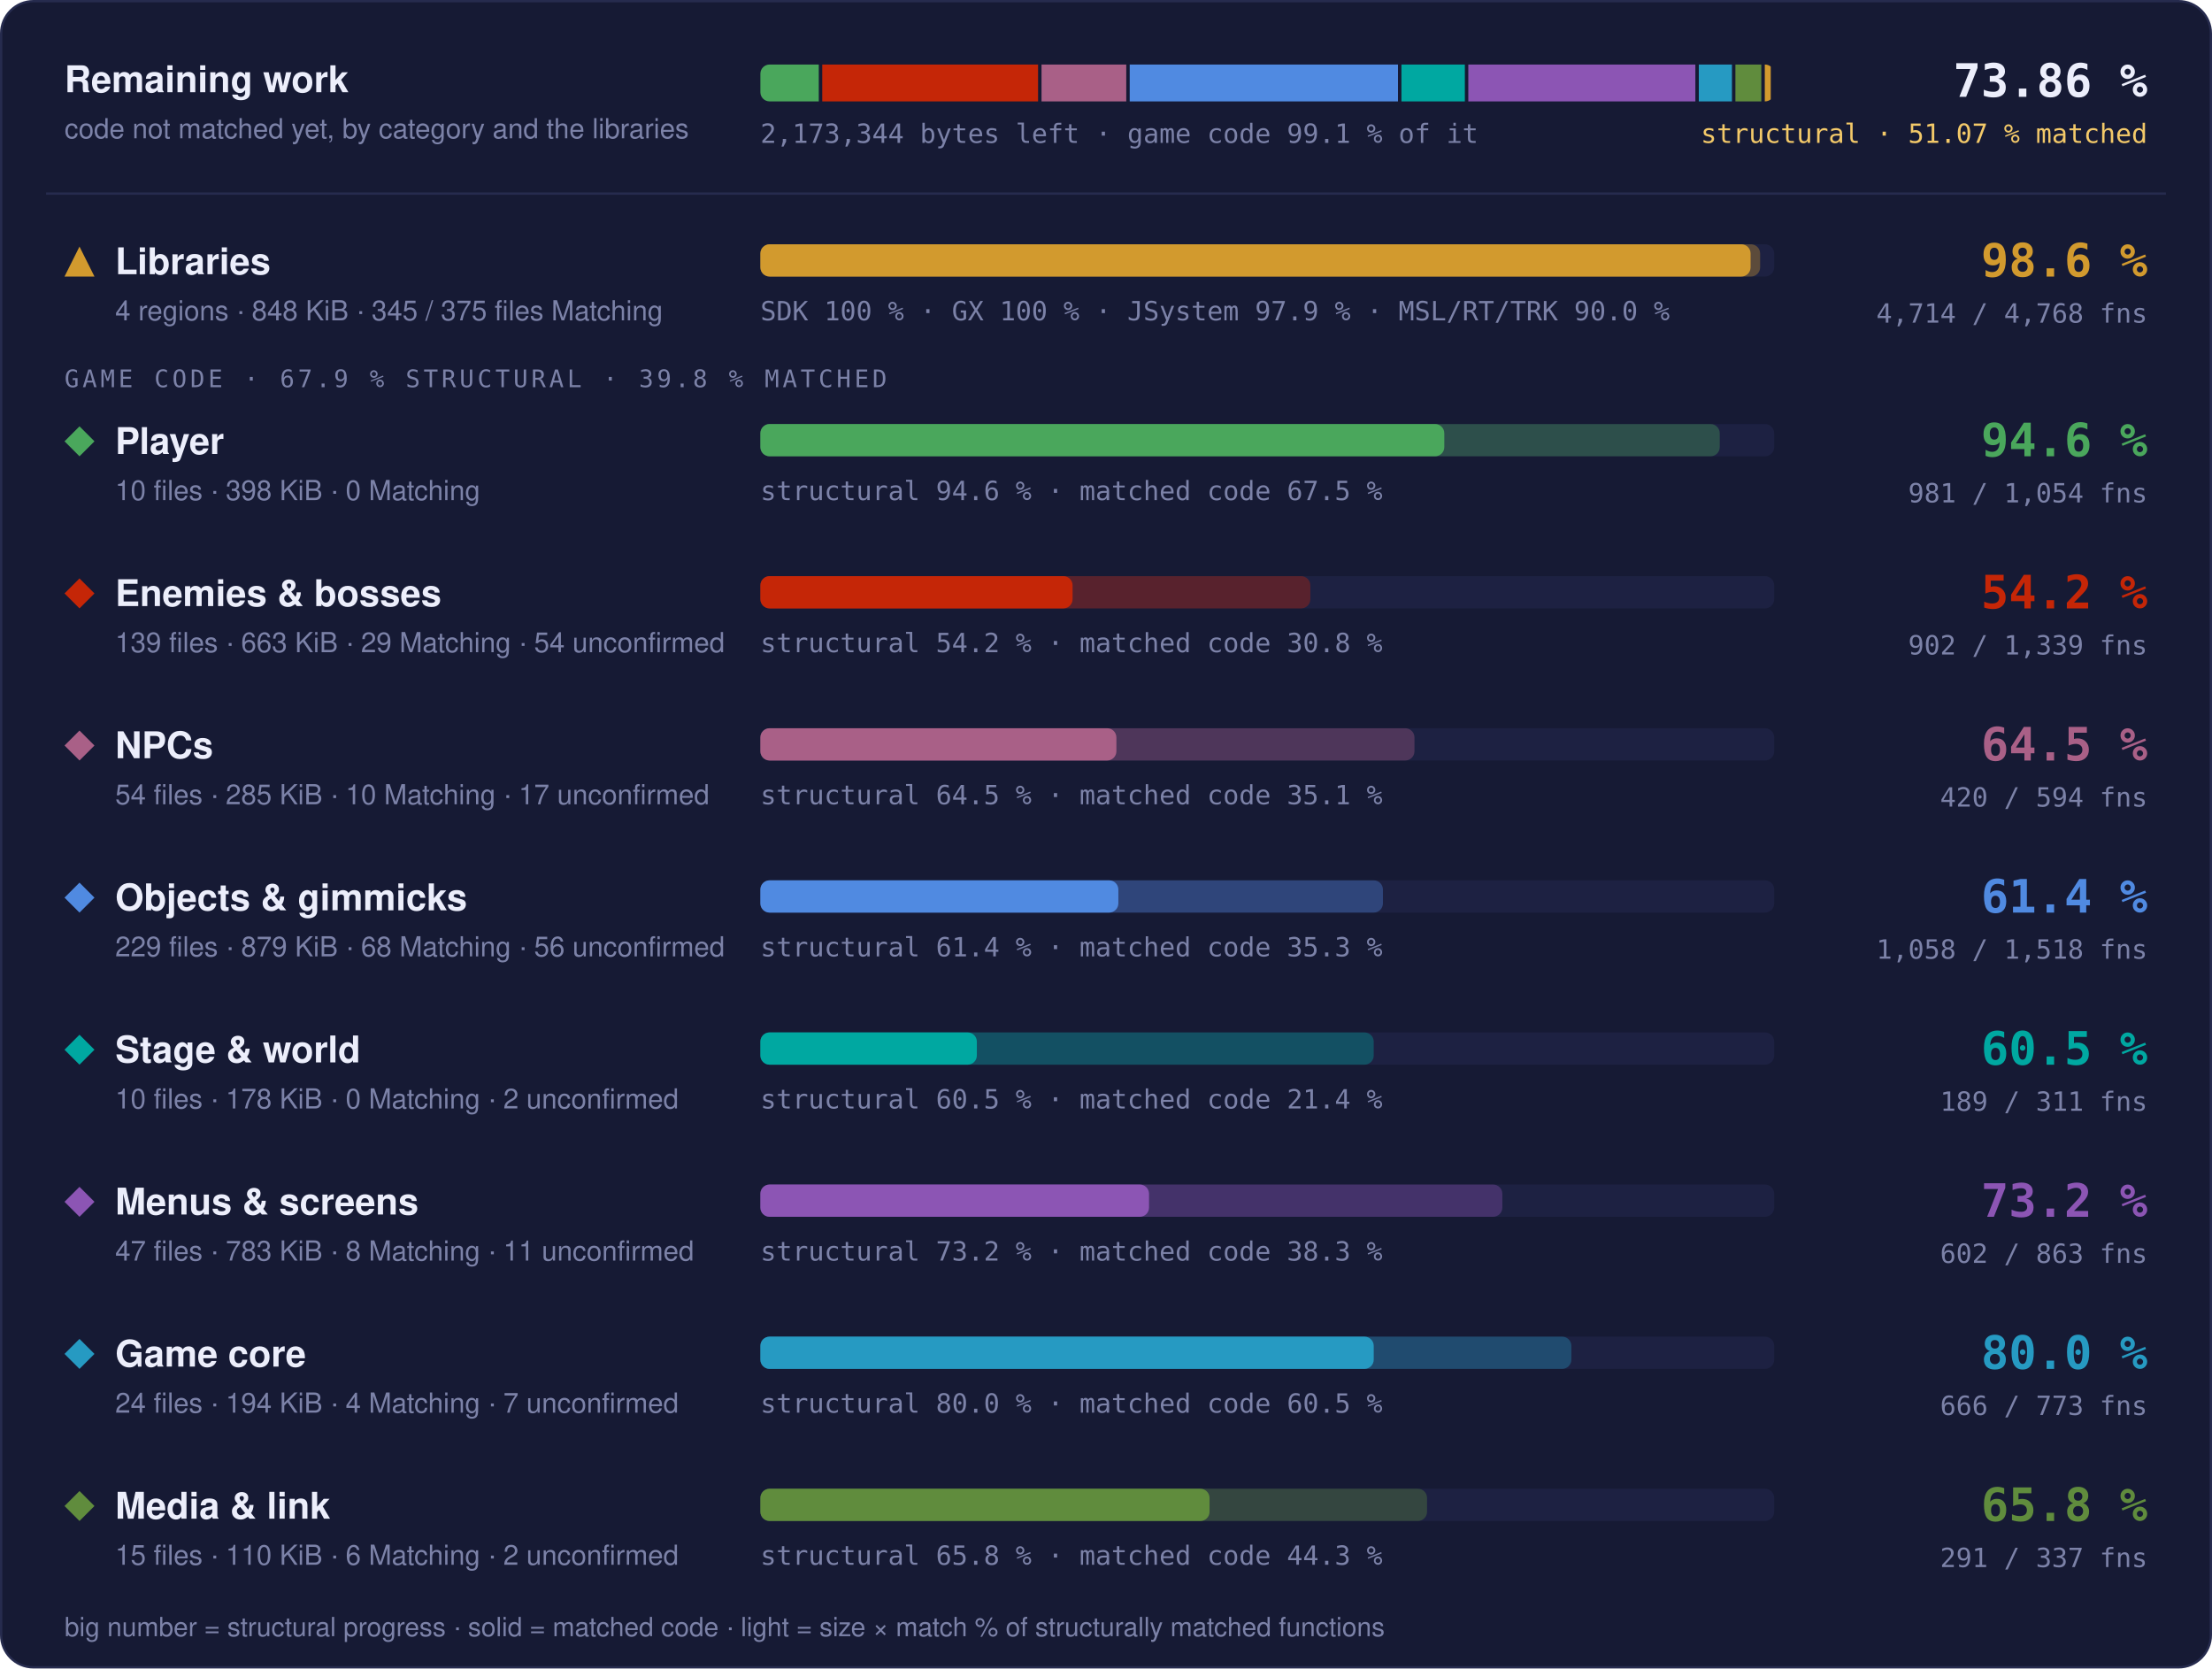
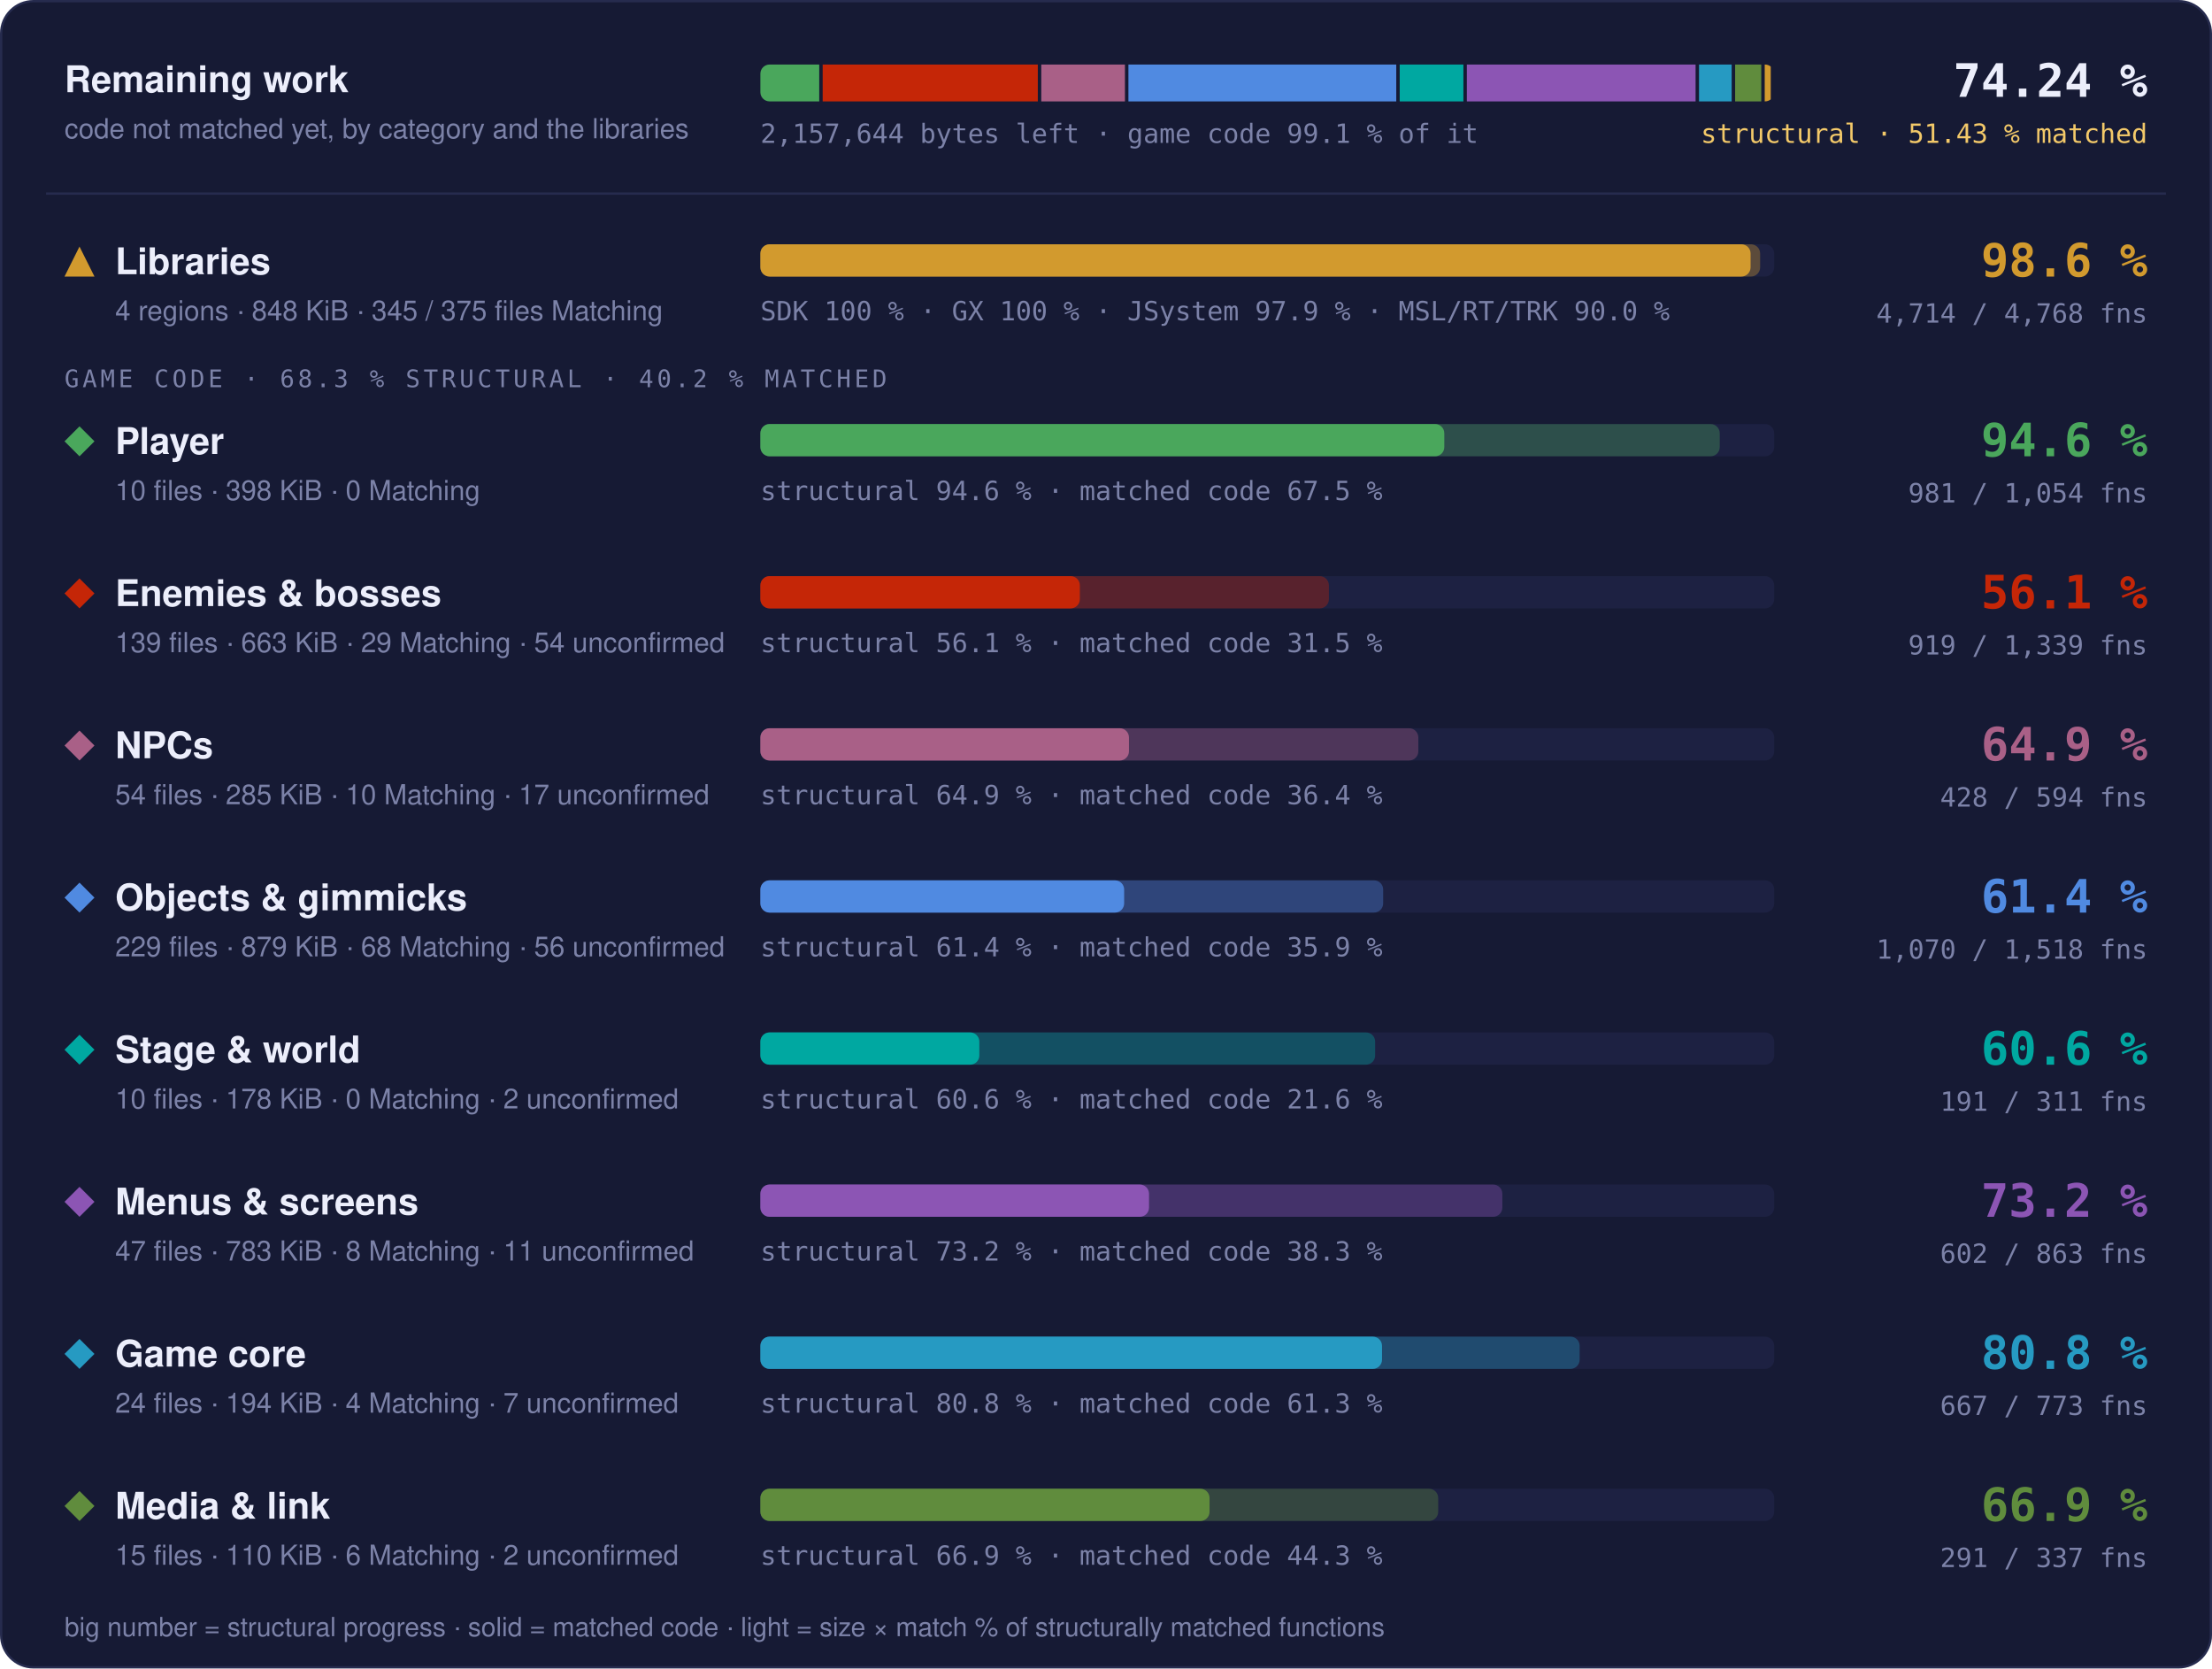
- <svg xmlns="http://www.w3.org/2000/svg" width="960" height="724" viewBox="0 0 960 724" role="img" aria-label="Progress overview: Libraries 98.6 % structural, 97.7 % matched code, 4714 of 4768 functions; Player 94.6 % structural, 67.5 % matched code, 981 of 1054 functions; Enemies &amp; bosses 54.2 % structural, 30.8 % matched code, 902 of 1339 functions; NPCs 64.5 % structural, 35.1 % matched code, 420 of 594 functions; Objects &amp; gimmicks 61.4 % structural, 35.3 % matched code, 1058 of 1518 functions; Stage &amp; world 60.5 % structural, 21.4 % matched code, 189 of 311 functions; Menus &amp; screens 73.2 % structural, 38.3 % matched code, 602 of 863 functions; Game core 80.0 % structural, 60.5 % matched code, 666 of 773 functions; Media &amp; link 65.8 % structural, 44.3 % matched code, 291 of 337 functions">
+ <svg xmlns="http://www.w3.org/2000/svg" width="960" height="724" viewBox="0 0 960 724" role="img" aria-label="Progress overview: Libraries 98.6 % structural, 97.7 % matched code, 4714 of 4768 functions; Player 94.6 % structural, 67.5 % matched code, 981 of 1054 functions; Enemies &amp; bosses 56.1 % structural, 31.5 % matched code, 919 of 1339 functions; NPCs 64.9 % structural, 36.4 % matched code, 428 of 594 functions; Objects &amp; gimmicks 61.4 % structural, 35.9 % matched code, 1070 of 1518 functions; Stage &amp; world 60.6 % structural, 21.6 % matched code, 191 of 311 functions; Menus &amp; screens 73.2 % structural, 38.3 % matched code, 602 of 863 functions; Game core 80.8 % structural, 61.3 % matched code, 667 of 773 functions; Media &amp; link 66.9 % structural, 44.3 % matched code, 291 of 337 functions">
  <style>text { font-family: -apple-system, BlinkMacSystemFont, 'Segoe UI', Helvetica, Arial, sans-serif; } .mono { font-family: ui-monospace, SFMono-Regular, 'SF Mono', Menlo, Consolas, monospace; } .grow { transform-box: fill-box; transform-origin: 0 50%; animation: grow 1.4s cubic-bezier(.2,.8,.2,1) both; } @keyframes grow { from { transform: scaleX(0); } } @media (prefers-reduced-motion: reduce) { * { animation: none !important; } }</style>
  <rect x="0.5" y="0.5" width="959" height="723" rx="14" fill="#161a34" stroke="#262b4e" />
  <text x="28" y="40" font-size="16" font-weight="700" fill="#eceefb">Remaining work</text>
  <text x="28" y="60" font-size="12" fill="#7c82a8">code not matched yet, by category and the libraries</text>
  <clipPath id="rw">
    <rect x="330" y="28" width="440" height="16" rx="4" />
  </clipPath>
  <g clip-path="url(#rw)">
-     <rect class="grow" x="330.00" y="28" width="25.35" height="16" fill="#4aa75c" />
-     <rect class="grow" x="356.85" y="28" width="93.67" height="16" fill="#c52607" />
-     <rect class="grow" x="452.02" y="28" width="36.77" height="16" fill="#a96087" />
-     <rect class="grow" x="490.29" y="28" width="116.43" height="16" fill="#508ae1" />
-     <rect class="grow" x="608.22" y="28" width="27.52" height="16" fill="#00a8a1" />
-     <rect class="grow" x="637.24" y="28" width="98.54" height="16" fill="#8c55b4" />
-     <rect class="grow" x="737.28" y="28" width="14.38" height="16" fill="#269ac2" />
-     <rect class="grow" x="753.16" y="28" width="11.24" height="16" fill="#608c3d" />
-     <rect class="grow" x="765.91" y="28" width="2.59" height="16" fill="#d29a2e" />
+     <rect class="grow" x="330.00" y="28" width="25.54" height="16" fill="#4aa75c" />
+     <rect class="grow" x="357.04" y="28" width="93.37" height="16" fill="#c52607" />
+     <rect class="grow" x="451.91" y="28" width="36.31" height="16" fill="#a96087" />
+     <rect class="grow" x="489.73" y="28" width="116.24" height="16" fill="#508ae1" />
+     <rect class="grow" x="607.47" y="28" width="27.64" height="16" fill="#00a8a1" />
+     <rect class="grow" x="636.61" y="28" width="99.27" height="16" fill="#8c55b4" />
+     <rect class="grow" x="737.37" y="28" width="14.17" height="16" fill="#269ac2" />
+     <rect class="grow" x="753.04" y="28" width="11.34" height="16" fill="#608c3d" />
+     <rect class="grow" x="765.88" y="28" width="2.62" height="16" fill="#d29a2e" />
  </g>
-   <text x="330" y="62" class="mono" font-size="11.5" fill="#7c82a8">2,173,344 bytes left · game code 99.1 % of it</text>
-   <text x="932" y="42" text-anchor="end" class="mono" font-size="20" font-weight="700" fill="#eceefb">73.86 %</text>
-   <text x="932" y="62" text-anchor="end" class="mono" font-size="11.5" fill="#f3c969">structural · 51.07 % matched</text>
+   <text x="330" y="62" class="mono" font-size="11.5" fill="#7c82a8">2,157,644 bytes left · game code 99.1 % of it</text>
+   <text x="932" y="42" text-anchor="end" class="mono" font-size="20" font-weight="700" fill="#eceefb">74.24 %</text>
+   <text x="932" y="62" text-anchor="end" class="mono" font-size="11.5" fill="#f3c969">structural · 51.43 % matched</text>
  <line x1="20" x2="940" y1="84" y2="84" stroke="#262b4e" />
  <g fill="#d29a2e">
    <path d="M34.5 107L41 120L28 120Z" />
  </g>
  <text x="50" y="119" font-size="16" font-weight="700" fill="#eceefb">Libraries</text>
  <text x="50" y="139" font-size="12" fill="#7c82a8">4 regions · 848 KiB · 345 / 375 files Matching</text>
  <rect x="330" y="106" width="440" height="14" rx="4" fill="#1d2142" />
  <rect class="grow" style="animation-delay:0.0s" x="330" y="106" width="433.89" height="14" rx="4" fill="#d29a2e" fill-opacity="0.35" />
  <rect class="grow" style="animation-delay:0.0s" x="330" y="106" width="429.75" height="14" rx="4" fill="#d29a2e" />
  <text x="330" y="139" class="mono" font-size="11.5" fill="#7c82a8">SDK 100 % · GX 100 % · JSystem 97.9 % · MSL/RT/TRK 90.0 %</text>
  <text x="932" y="120" text-anchor="end" class="mono" font-size="20" font-weight="700" fill="#d29a2e">98.6 %</text>
  <text x="932" y="140" text-anchor="end" class="mono" font-size="11.5" fill="#7c82a8">4,714 / 4,768 fns</text>
-   <text x="28" y="168" class="mono" font-size="10.5" letter-spacing="0.14em" fill="#7c82a8">GAME CODE · 67.9 % STRUCTURAL · 39.8 % MATCHED</text>
+   <text x="28" y="168" class="mono" font-size="10.5" letter-spacing="0.14em" fill="#7c82a8">GAME CODE · 68.3 % STRUCTURAL · 40.2 % MATCHED</text>
  <g fill="#4aa75c">
    <path d="M34.5 185L41 191.5L34.5 198L28 191.5Z" />
  </g>
  <text x="50" y="197" font-size="16" font-weight="700" fill="#eceefb">Player</text>
  <text x="50" y="217" font-size="12" fill="#7c82a8">10 files · 398 KiB · 0 Matching</text>
  <rect x="330" y="184" width="440" height="14" rx="4" fill="#1d2142" />
  <rect class="grow" style="animation-delay:0.1s" x="330" y="184" width="416.36" height="14" rx="4" fill="#4aa75c" fill-opacity="0.35" />
  <rect class="grow" style="animation-delay:0.1s" x="330" y="184" width="296.82" height="14" rx="4" fill="#4aa75c" />
  <text x="330" y="217" class="mono" font-size="11.5" fill="#7c82a8">structural 94.6 % · matched code 67.5 %</text>
  <text x="932" y="198" text-anchor="end" class="mono" font-size="20" font-weight="700" fill="#4aa75c">94.6 %</text>
  <text x="932" y="218" text-anchor="end" class="mono" font-size="11.5" fill="#7c82a8">981 / 1,054 fns</text>
  <g fill="#c52607">
    <path d="M34.5 251L41 257.5L34.5 264L28 257.5Z" />
  </g>
  <text x="50" y="263" font-size="16" font-weight="700" fill="#eceefb">Enemies &amp; bosses</text>
  <text x="50" y="283" font-size="12" fill="#7c82a8">139 files · 663 KiB · 29 Matching · 54 unconfirmed</text>
  <rect x="330" y="250" width="440" height="14" rx="4" fill="#1d2142" />
-   <rect class="grow" style="animation-delay:0.2s" x="330" y="250" width="238.68" height="14" rx="4" fill="#c52607" fill-opacity="0.35" />
-   <rect class="grow" style="animation-delay:0.2s" x="330" y="250" width="135.50" height="14" rx="4" fill="#c52607" />
-   <text x="330" y="283" class="mono" font-size="11.5" fill="#7c82a8">structural 54.2 % · matched code 30.8 %</text>
-   <text x="932" y="264" text-anchor="end" class="mono" font-size="20" font-weight="700" fill="#c52607">54.2 %</text>
-   <text x="932" y="284" text-anchor="end" class="mono" font-size="11.5" fill="#7c82a8">902 / 1,339 fns</text>
+   <rect class="grow" style="animation-delay:0.2s" x="330" y="250" width="246.74" height="14" rx="4" fill="#c52607" fill-opacity="0.35" />
+   <rect class="grow" style="animation-delay:0.2s" x="330" y="250" width="138.65" height="14" rx="4" fill="#c52607" />
+   <text x="330" y="283" class="mono" font-size="11.5" fill="#7c82a8">structural 56.1 % · matched code 31.5 %</text>
+   <text x="932" y="264" text-anchor="end" class="mono" font-size="20" font-weight="700" fill="#c52607">56.1 %</text>
+   <text x="932" y="284" text-anchor="end" class="mono" font-size="11.5" fill="#7c82a8">919 / 1,339 fns</text>
  <g fill="#a96087">
    <path d="M34.5 317L41 323.5L34.5 330L28 323.5Z" />
  </g>
  <text x="50" y="329" font-size="16" font-weight="700" fill="#eceefb">NPCs</text>
  <text x="50" y="349" font-size="12" fill="#7c82a8">54 files · 285 KiB · 10 Matching · 17 unconfirmed</text>
  <rect x="330" y="316" width="440" height="14" rx="4" fill="#1d2142" />
-   <rect class="grow" style="animation-delay:0.3s" x="330" y="316" width="283.87" height="14" rx="4" fill="#a96087" fill-opacity="0.35" />
-   <rect class="grow" style="animation-delay:0.3s" x="330" y="316" width="154.51" height="14" rx="4" fill="#a96087" />
-   <text x="330" y="349" class="mono" font-size="11.5" fill="#7c82a8">structural 64.5 % · matched code 35.1 %</text>
-   <text x="932" y="330" text-anchor="end" class="mono" font-size="20" font-weight="700" fill="#a96087">64.5 %</text>
-   <text x="932" y="350" text-anchor="end" class="mono" font-size="11.5" fill="#7c82a8">420 / 594 fns</text>
+   <rect class="grow" style="animation-delay:0.3s" x="330" y="316" width="285.55" height="14" rx="4" fill="#a96087" fill-opacity="0.35" />
+   <rect class="grow" style="animation-delay:0.3s" x="330" y="316" width="159.97" height="14" rx="4" fill="#a96087" />
+   <text x="330" y="349" class="mono" font-size="11.5" fill="#7c82a8">structural 64.9 % · matched code 36.4 %</text>
+   <text x="932" y="330" text-anchor="end" class="mono" font-size="20" font-weight="700" fill="#a96087">64.9 %</text>
+   <text x="932" y="350" text-anchor="end" class="mono" font-size="11.5" fill="#7c82a8">428 / 594 fns</text>
  <g fill="#508ae1">
    <path d="M34.5 383L41 389.5L34.5 396L28 389.5Z" />
  </g>
  <text x="50" y="395" font-size="16" font-weight="700" fill="#eceefb">Objects &amp; gimmicks</text>
  <text x="50" y="415" font-size="12" fill="#7c82a8">229 files · 879 KiB · 68 Matching · 56 unconfirmed</text>
  <rect x="330" y="382" width="440" height="14" rx="4" fill="#1d2142" />
-   <rect class="grow" style="animation-delay:0.4s" x="330" y="382" width="270.18" height="14" rx="4" fill="#508ae1" fill-opacity="0.35" />
-   <rect class="grow" style="animation-delay:0.4s" x="330" y="382" width="155.36" height="14" rx="4" fill="#508ae1" />
-   <text x="330" y="415" class="mono" font-size="11.5" fill="#7c82a8">structural 61.4 % · matched code 35.3 %</text>
+   <rect class="grow" style="animation-delay:0.4s" x="330" y="382" width="270.29" height="14" rx="4" fill="#508ae1" fill-opacity="0.35" />
+   <rect class="grow" style="animation-delay:0.4s" x="330" y="382" width="157.88" height="14" rx="4" fill="#508ae1" />
+   <text x="330" y="415" class="mono" font-size="11.5" fill="#7c82a8">structural 61.4 % · matched code 35.9 %</text>
  <text x="932" y="396" text-anchor="end" class="mono" font-size="20" font-weight="700" fill="#508ae1">61.4 %</text>
-   <text x="932" y="416" text-anchor="end" class="mono" font-size="11.5" fill="#7c82a8">1,058 / 1,518 fns</text>
+   <text x="932" y="416" text-anchor="end" class="mono" font-size="11.5" fill="#7c82a8">1,070 / 1,518 fns</text>
  <g fill="#00a8a1">
    <path d="M34.5 449L41 455.5L34.5 462L28 455.5Z" />
  </g>
  <text x="50" y="461" font-size="16" font-weight="700" fill="#eceefb">Stage &amp; world</text>
  <text x="50" y="481" font-size="12" fill="#7c82a8">10 files · 178 KiB · 0 Matching · 2 unconfirmed</text>
  <rect x="330" y="448" width="440" height="14" rx="4" fill="#1d2142" />
-   <rect class="grow" style="animation-delay:0.5s" x="330" y="448" width="266.19" height="14" rx="4" fill="#00a8a1" fill-opacity="0.35" />
-   <rect class="grow" style="animation-delay:0.5s" x="330" y="448" width="93.95" height="14" rx="4" fill="#00a8a1" />
-   <text x="330" y="481" class="mono" font-size="11.5" fill="#7c82a8">structural 60.5 % · matched code 21.4 %</text>
-   <text x="932" y="462" text-anchor="end" class="mono" font-size="20" font-weight="700" fill="#00a8a1">60.5 %</text>
-   <text x="932" y="482" text-anchor="end" class="mono" font-size="11.5" fill="#7c82a8">189 / 311 fns</text>
+   <rect class="grow" style="animation-delay:0.5s" x="330" y="448" width="266.81" height="14" rx="4" fill="#00a8a1" fill-opacity="0.35" />
+   <rect class="grow" style="animation-delay:0.5s" x="330" y="448" width="95.03" height="14" rx="4" fill="#00a8a1" />
+   <text x="330" y="481" class="mono" font-size="11.5" fill="#7c82a8">structural 60.6 % · matched code 21.6 %</text>
+   <text x="932" y="462" text-anchor="end" class="mono" font-size="20" font-weight="700" fill="#00a8a1">60.6 %</text>
+   <text x="932" y="482" text-anchor="end" class="mono" font-size="11.5" fill="#7c82a8">191 / 311 fns</text>
  <g fill="#8c55b4">
    <path d="M34.5 515L41 521.5L34.5 528L28 521.5Z" />
  </g>
  <text x="50" y="527" font-size="16" font-weight="700" fill="#eceefb">Menus &amp; screens</text>
  <text x="50" y="547" font-size="12" fill="#7c82a8">47 files · 783 KiB · 8 Matching · 11 unconfirmed</text>
  <rect x="330" y="514" width="440" height="14" rx="4" fill="#1d2142" />
  <rect class="grow" style="animation-delay:0.6s" x="330" y="514" width="322.00" height="14" rx="4" fill="#8c55b4" fill-opacity="0.35" />
  <rect class="grow" style="animation-delay:0.6s" x="330" y="514" width="168.67" height="14" rx="4" fill="#8c55b4" />
  <text x="330" y="547" class="mono" font-size="11.5" fill="#7c82a8">structural 73.2 % · matched code 38.3 %</text>
  <text x="932" y="528" text-anchor="end" class="mono" font-size="20" font-weight="700" fill="#8c55b4">73.2 %</text>
  <text x="932" y="548" text-anchor="end" class="mono" font-size="11.5" fill="#7c82a8">602 / 863 fns</text>
  <g fill="#269ac2">
    <path d="M34.5 581L41 587.5L34.5 594L28 587.5Z" />
  </g>
  <text x="50" y="593" font-size="16" font-weight="700" fill="#eceefb">Game core</text>
  <text x="50" y="613" font-size="12" fill="#7c82a8">24 files · 194 KiB · 4 Matching · 7 unconfirmed</text>
  <rect x="330" y="580" width="440" height="14" rx="4" fill="#1d2142" />
-   <rect class="grow" style="animation-delay:0.7s" x="330" y="580" width="351.96" height="14" rx="4" fill="#269ac2" fill-opacity="0.35" />
-   <rect class="grow" style="animation-delay:0.7s" x="330" y="580" width="266.19" height="14" rx="4" fill="#269ac2" />
-   <text x="330" y="613" class="mono" font-size="11.5" fill="#7c82a8">structural 80.0 % · matched code 60.5 %</text>
-   <text x="932" y="594" text-anchor="end" class="mono" font-size="20" font-weight="700" fill="#269ac2">80.0 %</text>
-   <text x="932" y="614" text-anchor="end" class="mono" font-size="11.5" fill="#7c82a8">666 / 773 fns</text>
+   <rect class="grow" style="animation-delay:0.7s" x="330" y="580" width="355.56" height="14" rx="4" fill="#269ac2" fill-opacity="0.35" />
+   <rect class="grow" style="animation-delay:0.7s" x="330" y="580" width="269.79" height="14" rx="4" fill="#269ac2" />
+   <text x="330" y="613" class="mono" font-size="11.5" fill="#7c82a8">structural 80.8 % · matched code 61.3 %</text>
+   <text x="932" y="594" text-anchor="end" class="mono" font-size="20" font-weight="700" fill="#269ac2">80.8 %</text>
+   <text x="932" y="614" text-anchor="end" class="mono" font-size="11.5" fill="#7c82a8">667 / 773 fns</text>
  <g fill="#608c3d">
    <path d="M34.5 647L41 653.5L34.5 660L28 653.5Z" />
  </g>
  <text x="50" y="659" font-size="16" font-weight="700" fill="#eceefb">Media &amp; link</text>
  <text x="50" y="679" font-size="12" fill="#7c82a8">15 files · 110 KiB · 6 Matching · 2 unconfirmed</text>
  <rect x="330" y="646" width="440" height="14" rx="4" fill="#1d2142" />
-   <rect class="grow" style="animation-delay:0.8s" x="330" y="646" width="289.33" height="14" rx="4" fill="#608c3d" fill-opacity="0.35" />
+   <rect class="grow" style="animation-delay:0.8s" x="330" y="646" width="294.17" height="14" rx="4" fill="#608c3d" fill-opacity="0.35" />
  <rect class="grow" style="animation-delay:0.8s" x="330" y="646" width="194.94" height="14" rx="4" fill="#608c3d" />
-   <text x="330" y="679" class="mono" font-size="11.5" fill="#7c82a8">structural 65.8 % · matched code 44.3 %</text>
-   <text x="932" y="660" text-anchor="end" class="mono" font-size="20" font-weight="700" fill="#608c3d">65.8 %</text>
+   <text x="330" y="679" class="mono" font-size="11.5" fill="#7c82a8">structural 66.9 % · matched code 44.3 %</text>
+   <text x="932" y="660" text-anchor="end" class="mono" font-size="20" font-weight="700" fill="#608c3d">66.9 %</text>
  <text x="932" y="680" text-anchor="end" class="mono" font-size="11.5" fill="#7c82a8">291 / 337 fns</text>
  <text x="28" y="710" font-size="11.5" fill="#7c82a8">big number = structural progress · solid = matched code · light = size × match % of structurally matched functions</text>
</svg>
